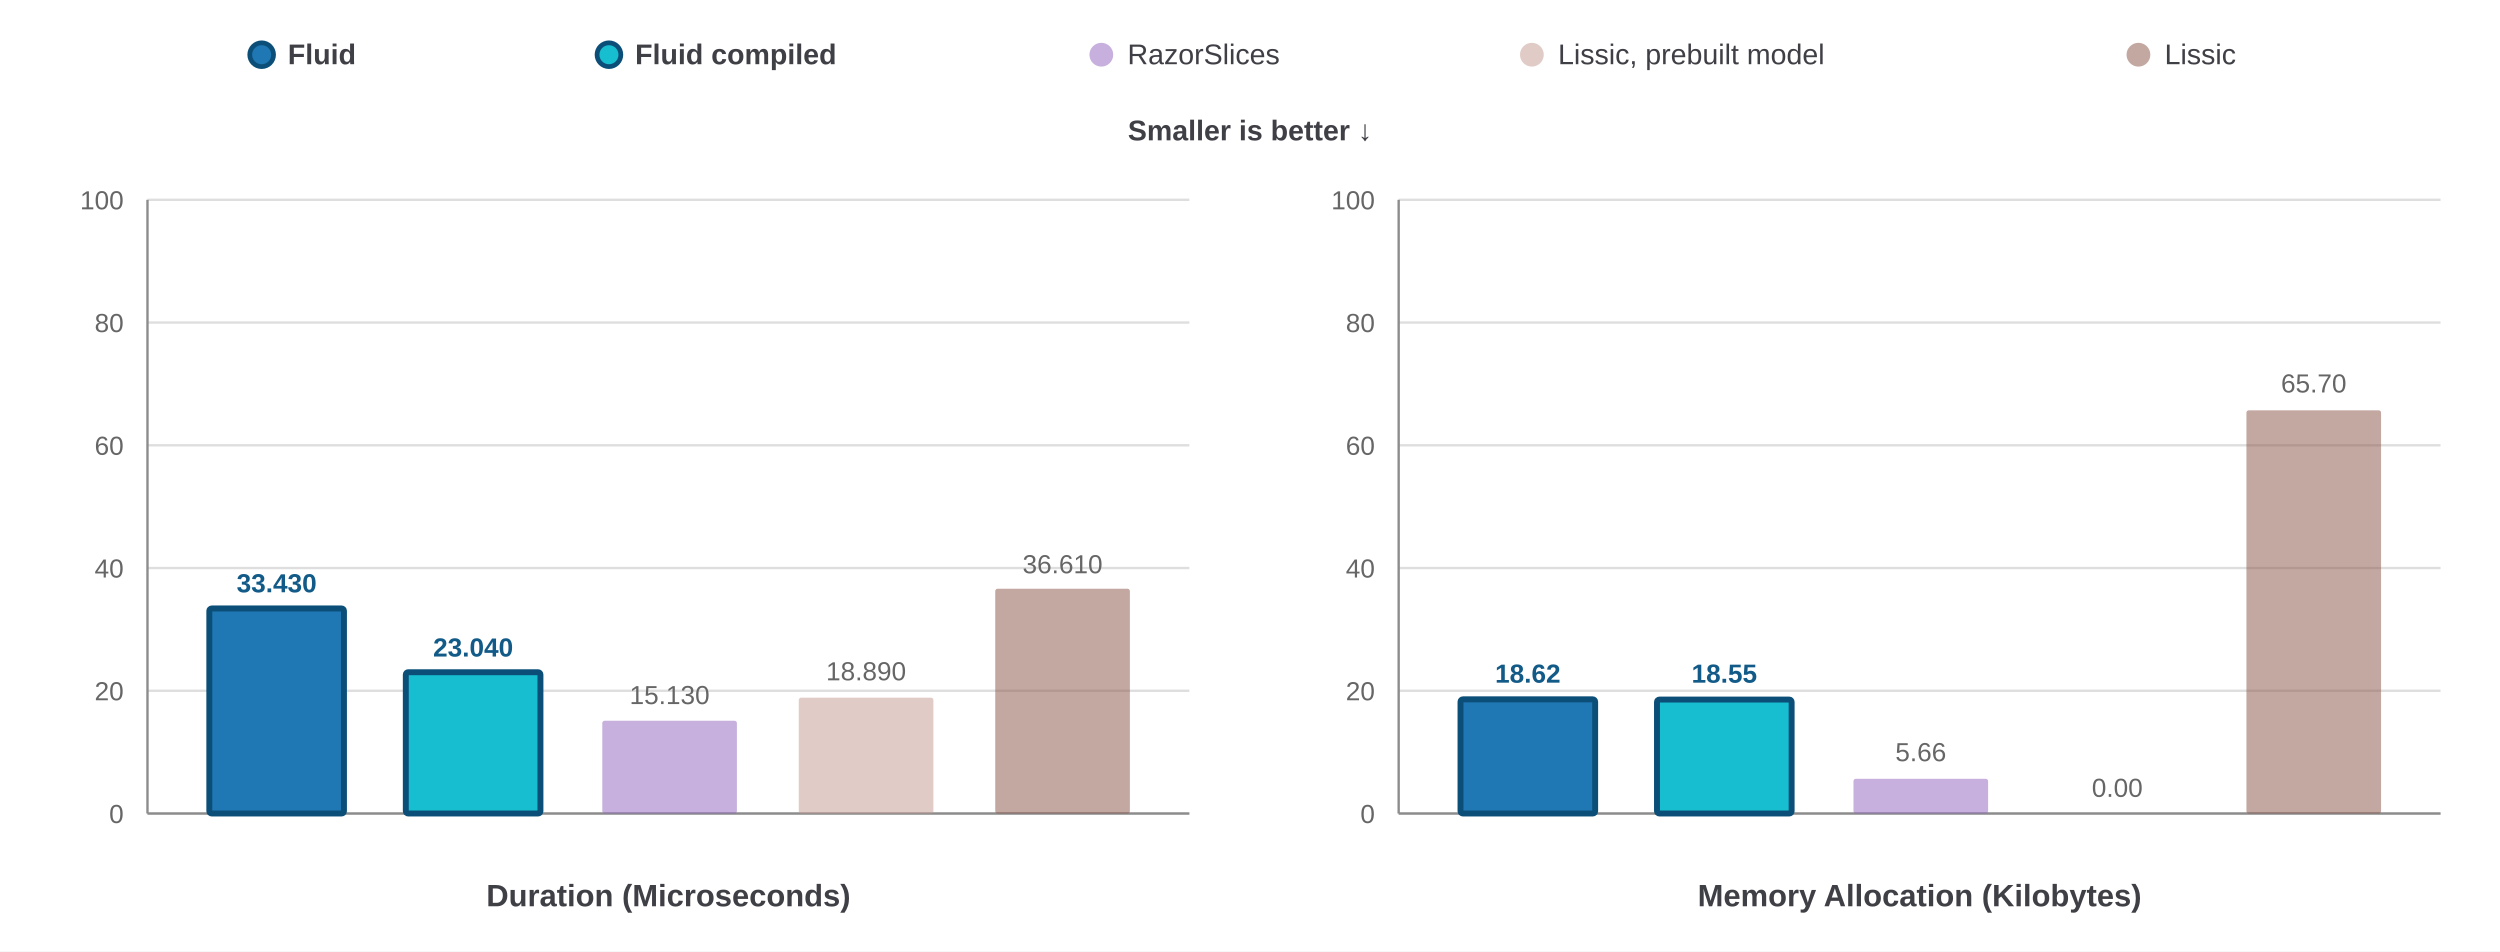
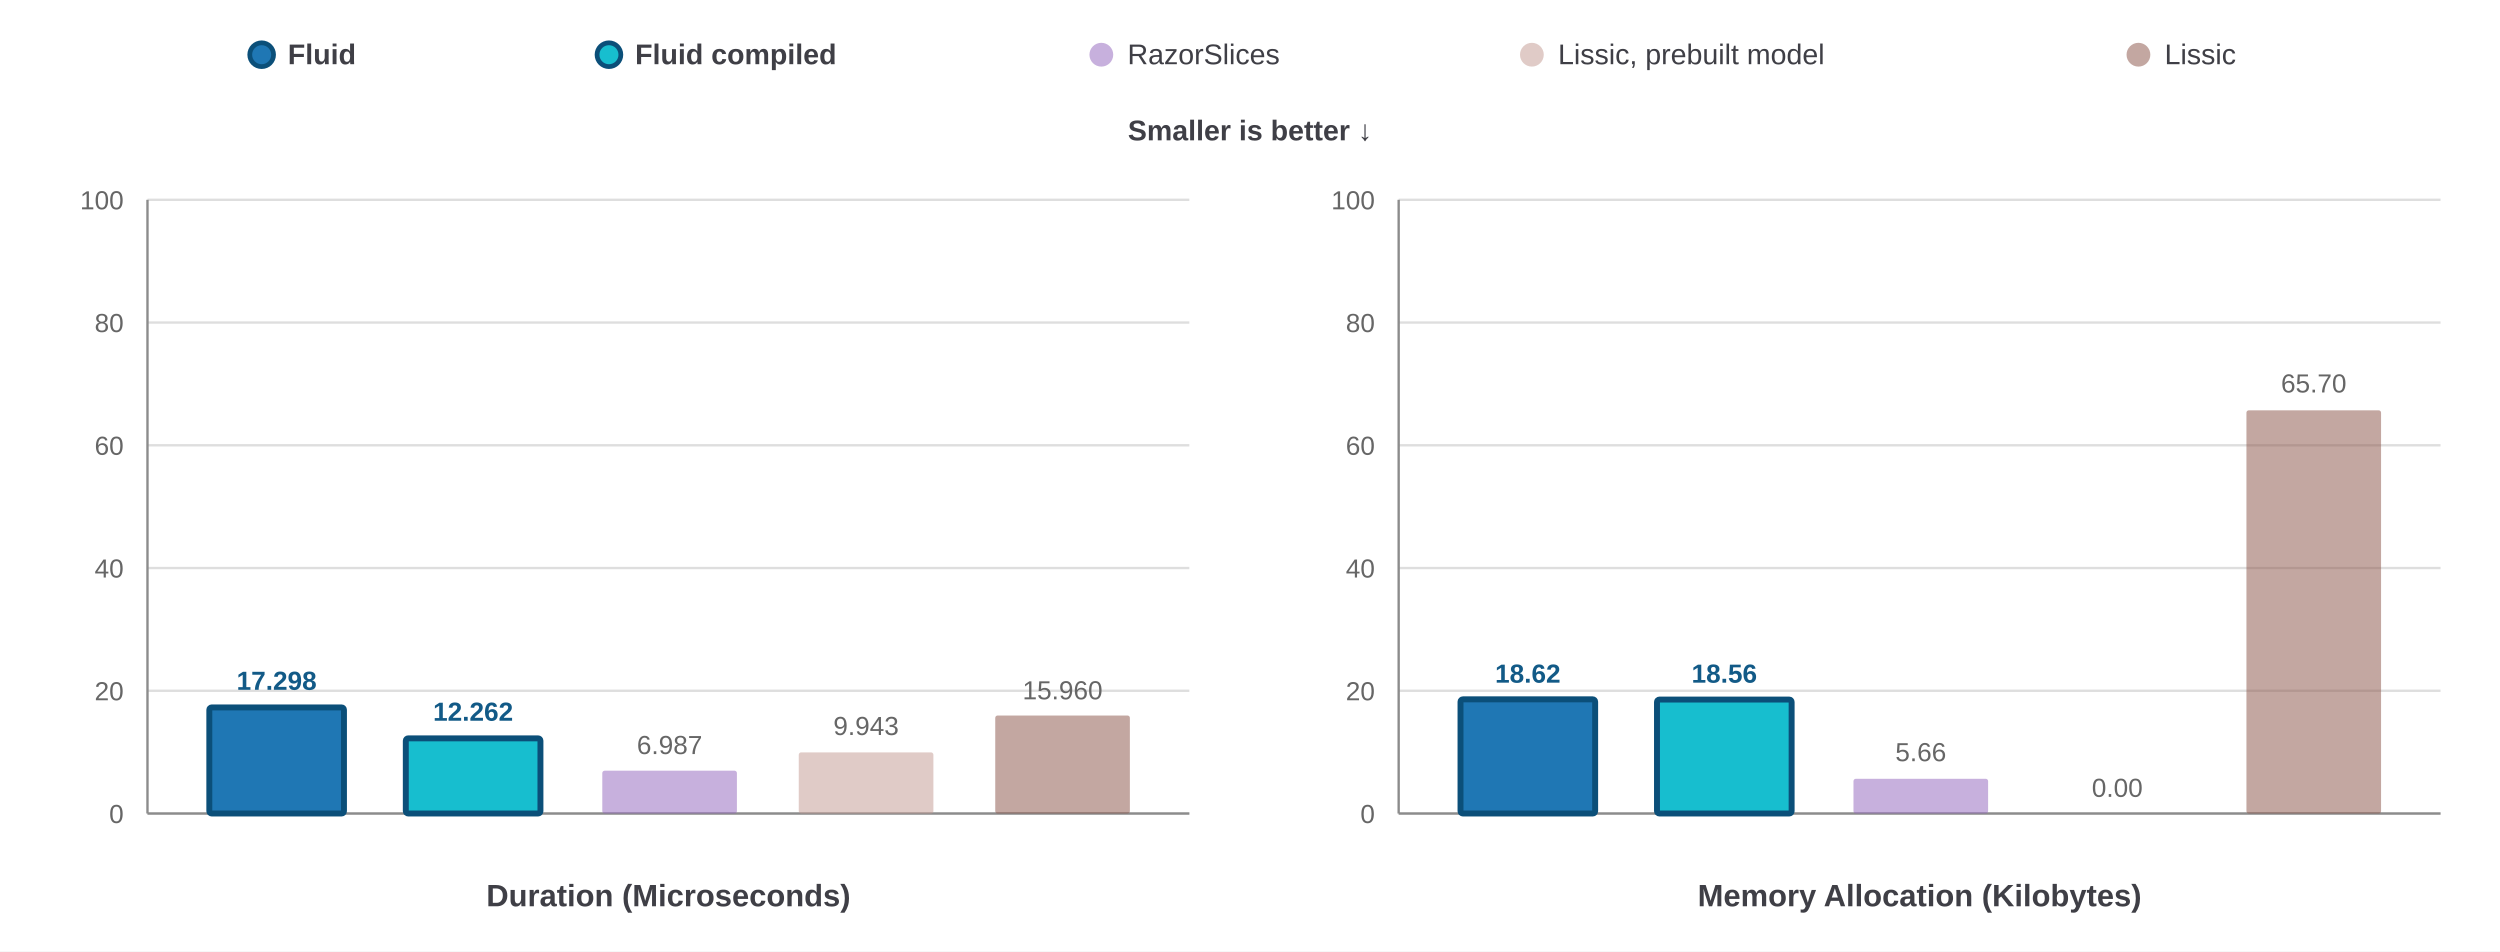
<svg xmlns="http://www.w3.org/2000/svg" width="1051" height="400" viewBox="0 0 1051 400" role="img" aria-labelledby="title desc">
  <defs>
    <style>
      text { font-family: Arial, Helvetica, sans-serif; fill: #3f3f46; }
      .tick { font-size: 11px; fill: #666; }
      .axis-title { font-size: 13px; font-weight: 600; }
      .grid { stroke: #dedede; stroke-width: 1; }
      .axis { stroke: #8c8c8c; stroke-width: 1; }
      .value { font-size: 11px; text-anchor: middle; fill: #666; }
      .fluid-value { font-size: 11px; font-weight: 700; text-anchor: middle; fill: #125a87; }
      .competitor { opacity: .52; }
    </style>
  </defs>
  <rect width="1051" height="400" fill="#fff" />
  <g font-size="12">
    <circle cx="110" cy="23" r="5" fill="#1f77b4" stroke="#0b4f79" stroke-width="2" />
    <text x="121" y="27" font-weight="700">Fluid</text>
    <circle cx="256" cy="23" r="5" fill="#17becf" stroke="#0b4f79" stroke-width="2" />
    <text x="267" y="27" font-weight="700">Fluid compiled</text>
    <circle cx="463" cy="23" r="5" fill="#9467bd" opacity=".52" />
    <text x="474" y="27">RazorSlices</text>
    <circle cx="644" cy="23" r="5" fill="#c49c94" opacity=".52" />
    <text x="655" y="27">Lissic, prebuilt model</text>
    <circle cx="899" cy="23" r="5" fill="#8c564b" opacity=".52" />
    <text x="910" y="27">Lissic</text>
  </g>
  <text x="525.5" y="59" text-anchor="middle" font-size="12" font-weight="600" fill="#666">Smaller is better ↓</text>
  <g>
    <line class="grid" x1="62" y1="342" x2="500" y2="342" />
    <text class="tick" x="52" y="346" text-anchor="end">0</text>
    <line class="grid" x1="62" y1="290.4" x2="500" y2="290.4" />
    <text class="tick" x="52" y="294.4" text-anchor="end">20</text>
    <line class="grid" x1="62" y1="238.8" x2="500" y2="238.8" />
    <text class="tick" x="52" y="242.8" text-anchor="end">40</text>
    <line class="grid" x1="62" y1="187.2" x2="500" y2="187.2" />
    <text class="tick" x="52" y="191.2" text-anchor="end">60</text>
    <line class="grid" x1="62" y1="135.6" x2="500" y2="135.6" />
    <text class="tick" x="52" y="139.6" text-anchor="end">80</text>
    <line class="grid" x1="62" y1="84" x2="500" y2="84" />
    <text class="tick" x="52" y="88" text-anchor="end">100</text>
    <line class="axis" x1="62" y1="84" x2="62" y2="342" />
    <line class="axis" x1="62" y1="342" x2="500" y2="342" />
-     <rect x="88" y="255.8" width="56.6" height="86.2" rx="1" fill="#1f77b4" stroke="#0b4f79" stroke-width="2.5" />
-     <text class="fluid-value" x="116.3" y="249">33.430</text>
-     <rect x="170.6" y="282.6" width="56.6" height="59.4" rx="1" fill="#17becf" stroke="#0b4f79" stroke-width="2.5" />
-     <text class="fluid-value" x="198.9" y="276">23.040</text>
-     <rect class="competitor" x="253.2" y="303" width="56.6" height="39" rx="1" fill="#9467bd" />
-     <text class="value" x="281.5" y="296">15.130</text>
-     <rect class="competitor" x="335.8" y="293.3" width="56.6" height="48.7" rx="1" fill="#c49c94" />
-     <text class="value" x="364.1" y="286">18.890</text>
-     <rect class="competitor" x="418.4" y="247.5" width="56.6" height="94.5" rx="1" fill="#8c564b" />
-     <text class="value" x="446.7" y="241">36.610</text>
+     <rect x="88" y="297.4" width="56.6" height="44.6" rx="1" fill="#1f77b4" stroke="#0b4f79" stroke-width="2.5" />
+     <text class="fluid-value" x="116.3" y="290">17.298</text>
+     <rect x="170.6" y="310.4" width="56.6" height="31.6" rx="1" fill="#17becf" stroke="#0b4f79" stroke-width="2.5" />
+     <text class="fluid-value" x="198.9" y="303">12.262</text>
+     <rect class="competitor" x="253.2" y="324" width="56.6" height="18" rx="1" fill="#9467bd" />
+     <text class="value" x="281.5" y="317">6.987</text>
+     <rect class="competitor" x="335.8" y="316.3" width="56.6" height="25.7" rx="1" fill="#c49c94" />
+     <text class="value" x="364.1" y="309">9.943</text>
+     <rect class="competitor" x="418.4" y="300.8" width="56.6" height="41.2" rx="1" fill="#8c564b" />
+     <text class="value" x="446.7" y="294">15.960</text>
    <text class="axis-title" x="281" y="381" text-anchor="middle">Duration (Microseconds)</text>
  </g>
  <g>
    <line class="grid" x1="588" y1="342" x2="1026" y2="342" />
    <text class="tick" x="578" y="346" text-anchor="end">0</text>
    <line class="grid" x1="588" y1="290.4" x2="1026" y2="290.4" />
    <text class="tick" x="578" y="294.4" text-anchor="end">20</text>
    <line class="grid" x1="588" y1="238.8" x2="1026" y2="238.8" />
    <text class="tick" x="578" y="242.8" text-anchor="end">40</text>
    <line class="grid" x1="588" y1="187.2" x2="1026" y2="187.2" />
    <text class="tick" x="578" y="191.2" text-anchor="end">60</text>
    <line class="grid" x1="588" y1="135.6" x2="1026" y2="135.6" />
    <text class="tick" x="578" y="139.6" text-anchor="end">80</text>
    <line class="grid" x1="588" y1="84" x2="1026" y2="84" />
    <text class="tick" x="578" y="88" text-anchor="end">100</text>
    <line class="axis" x1="588" y1="84" x2="588" y2="342" />
    <line class="axis" x1="588" y1="342" x2="1026" y2="342" />
    <rect x="614" y="294" width="56.6" height="48" rx="1" fill="#1f77b4" stroke="#0b4f79" stroke-width="2.5" />
    <text class="fluid-value" x="642.3" y="287">18.62</text>
    <rect x="696.6" y="294.1" width="56.6" height="47.9" rx="1" fill="#17becf" stroke="#0b4f79" stroke-width="2.5" />
-     <text class="fluid-value" x="724.9" y="287">18.55</text>
+     <text class="fluid-value" x="724.9" y="287">18.56</text>
    <rect class="competitor" x="779.2" y="327.4" width="56.6" height="14.6" rx="1" fill="#9467bd" />
    <text class="value" x="807.5" y="320">5.66</text>
    <rect class="competitor" x="861.8" y="342" width="56.6" height="0" rx="1" fill="#c49c94" />
    <text class="value" x="890.1" y="335">0.00</text>
    <rect class="competitor" x="944.4" y="172.5" width="56.6" height="169.5" rx="1" fill="#8c564b" />
    <text class="value" x="972.7" y="165">65.70</text>
    <text class="axis-title" x="807" y="381" text-anchor="middle">Memory Allocation (Kilobytes)</text>
  </g>
</svg>
